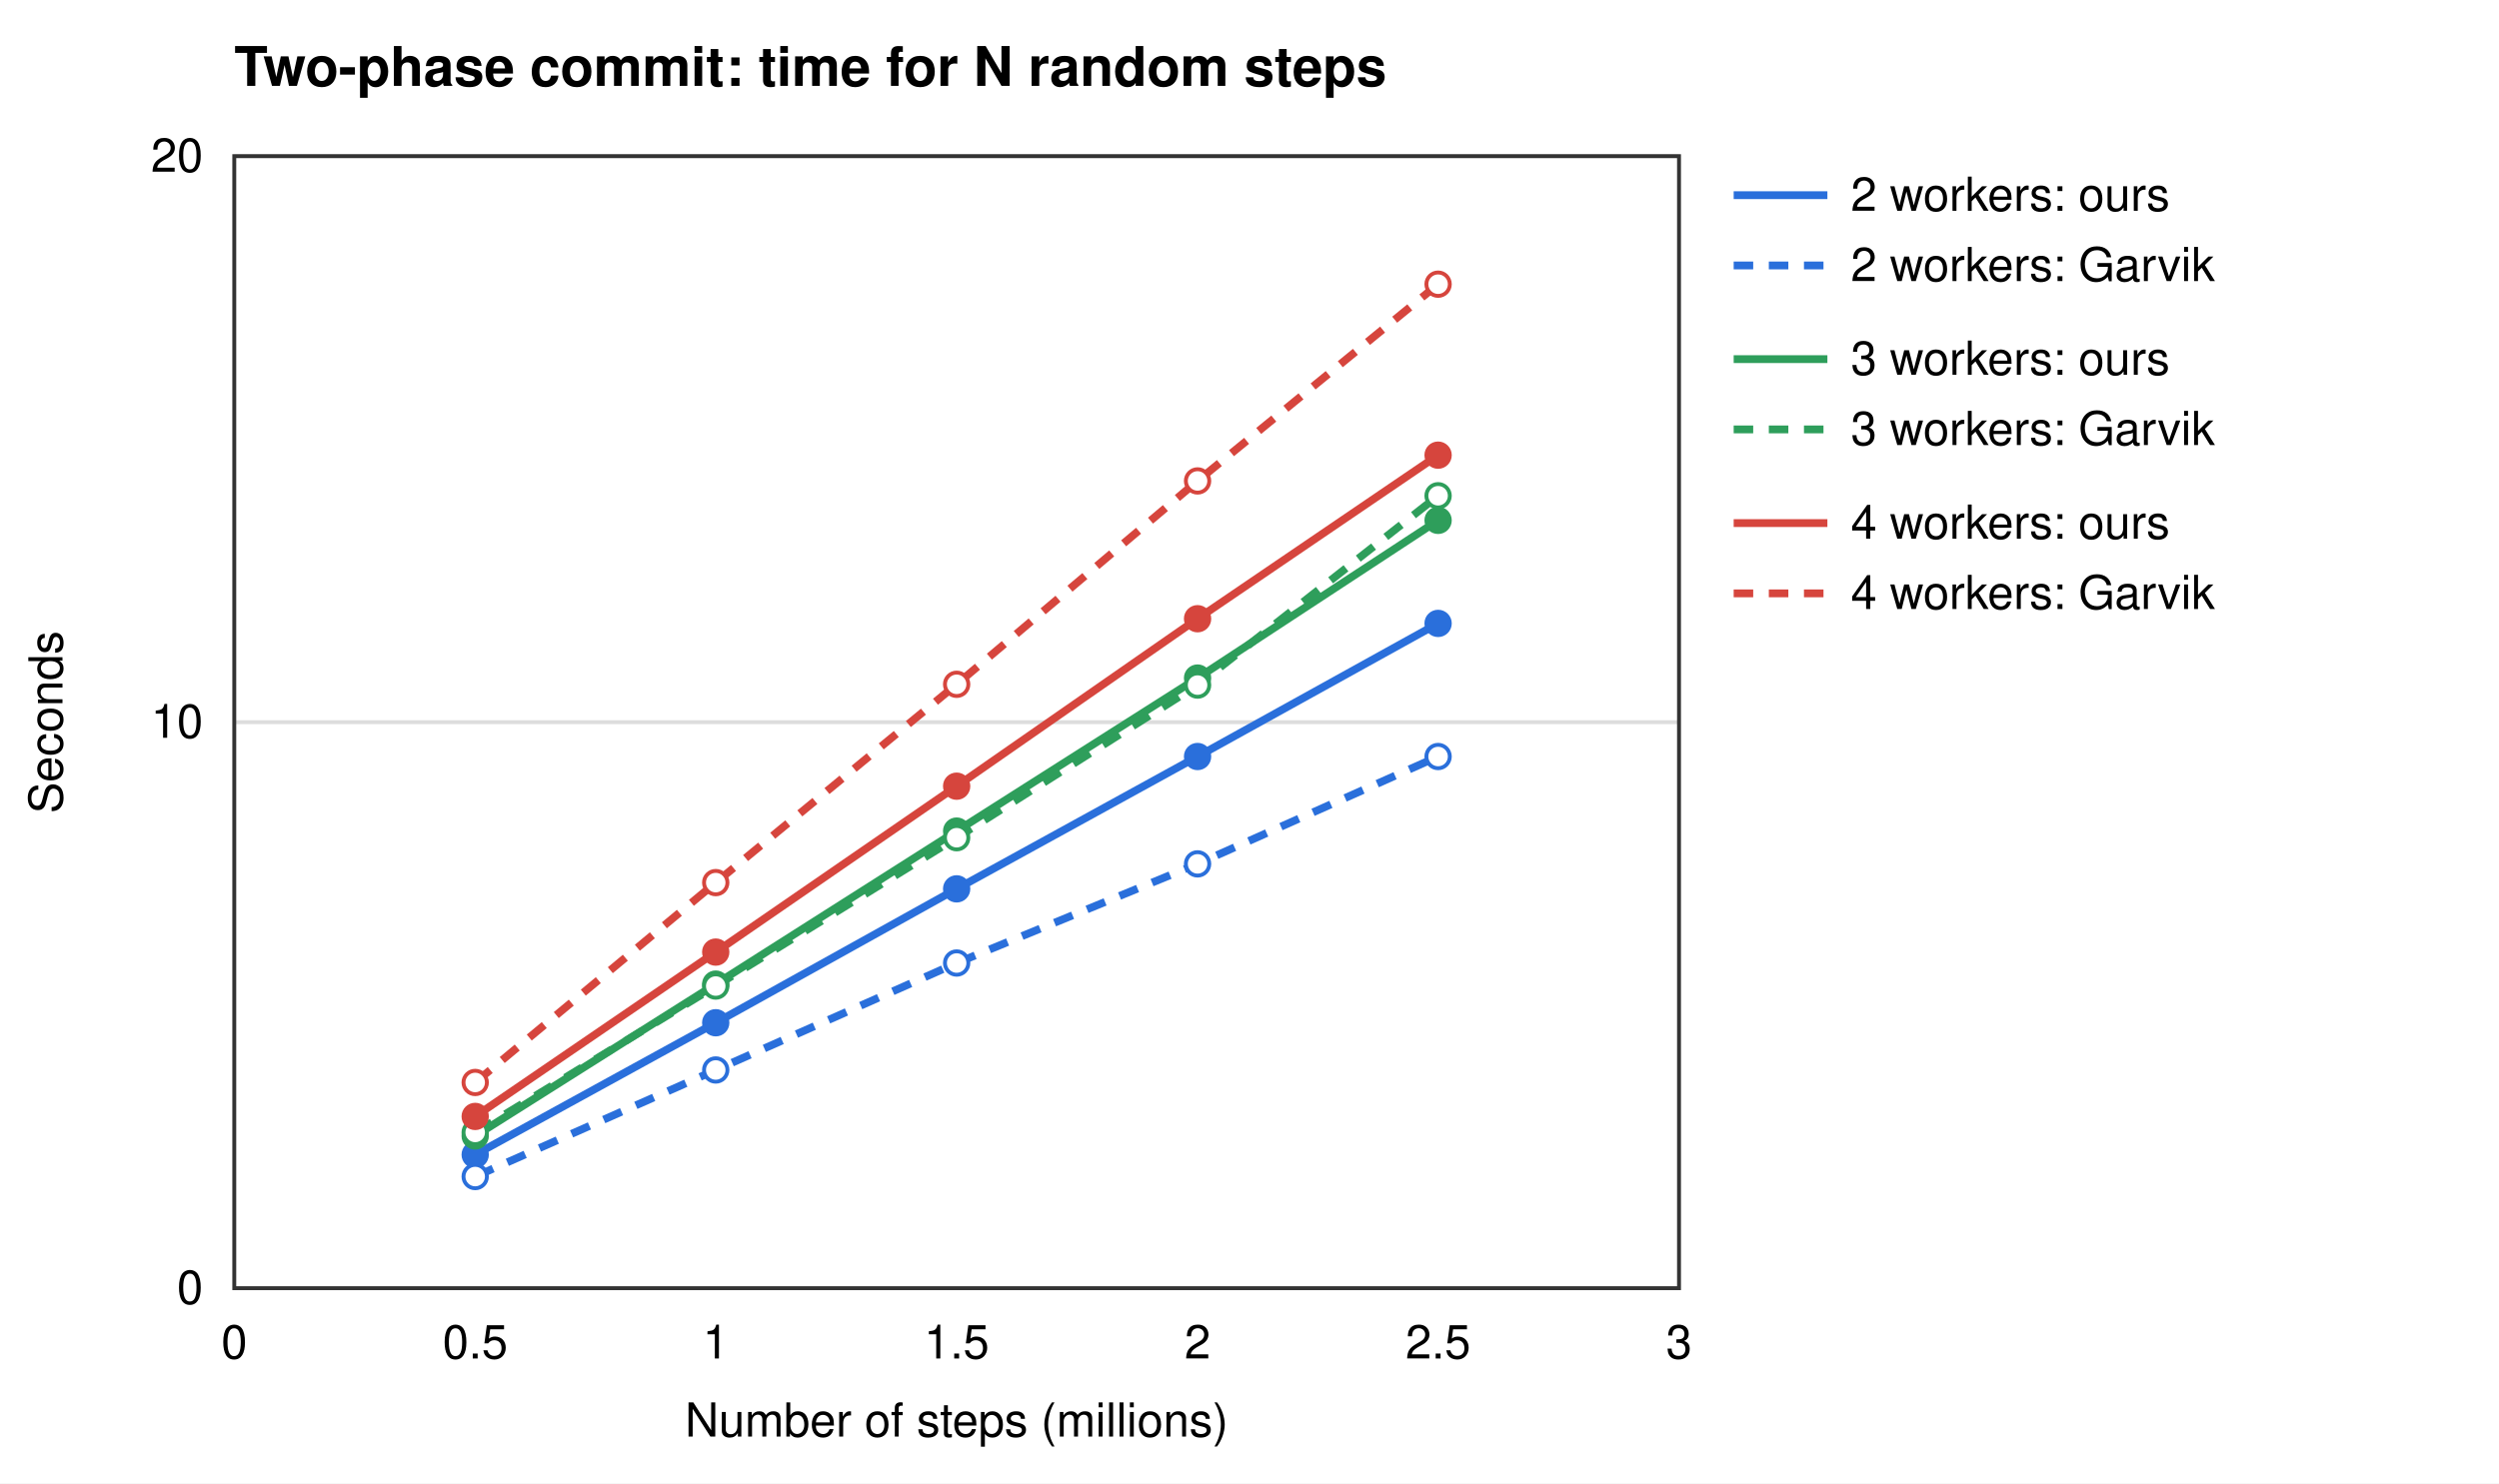
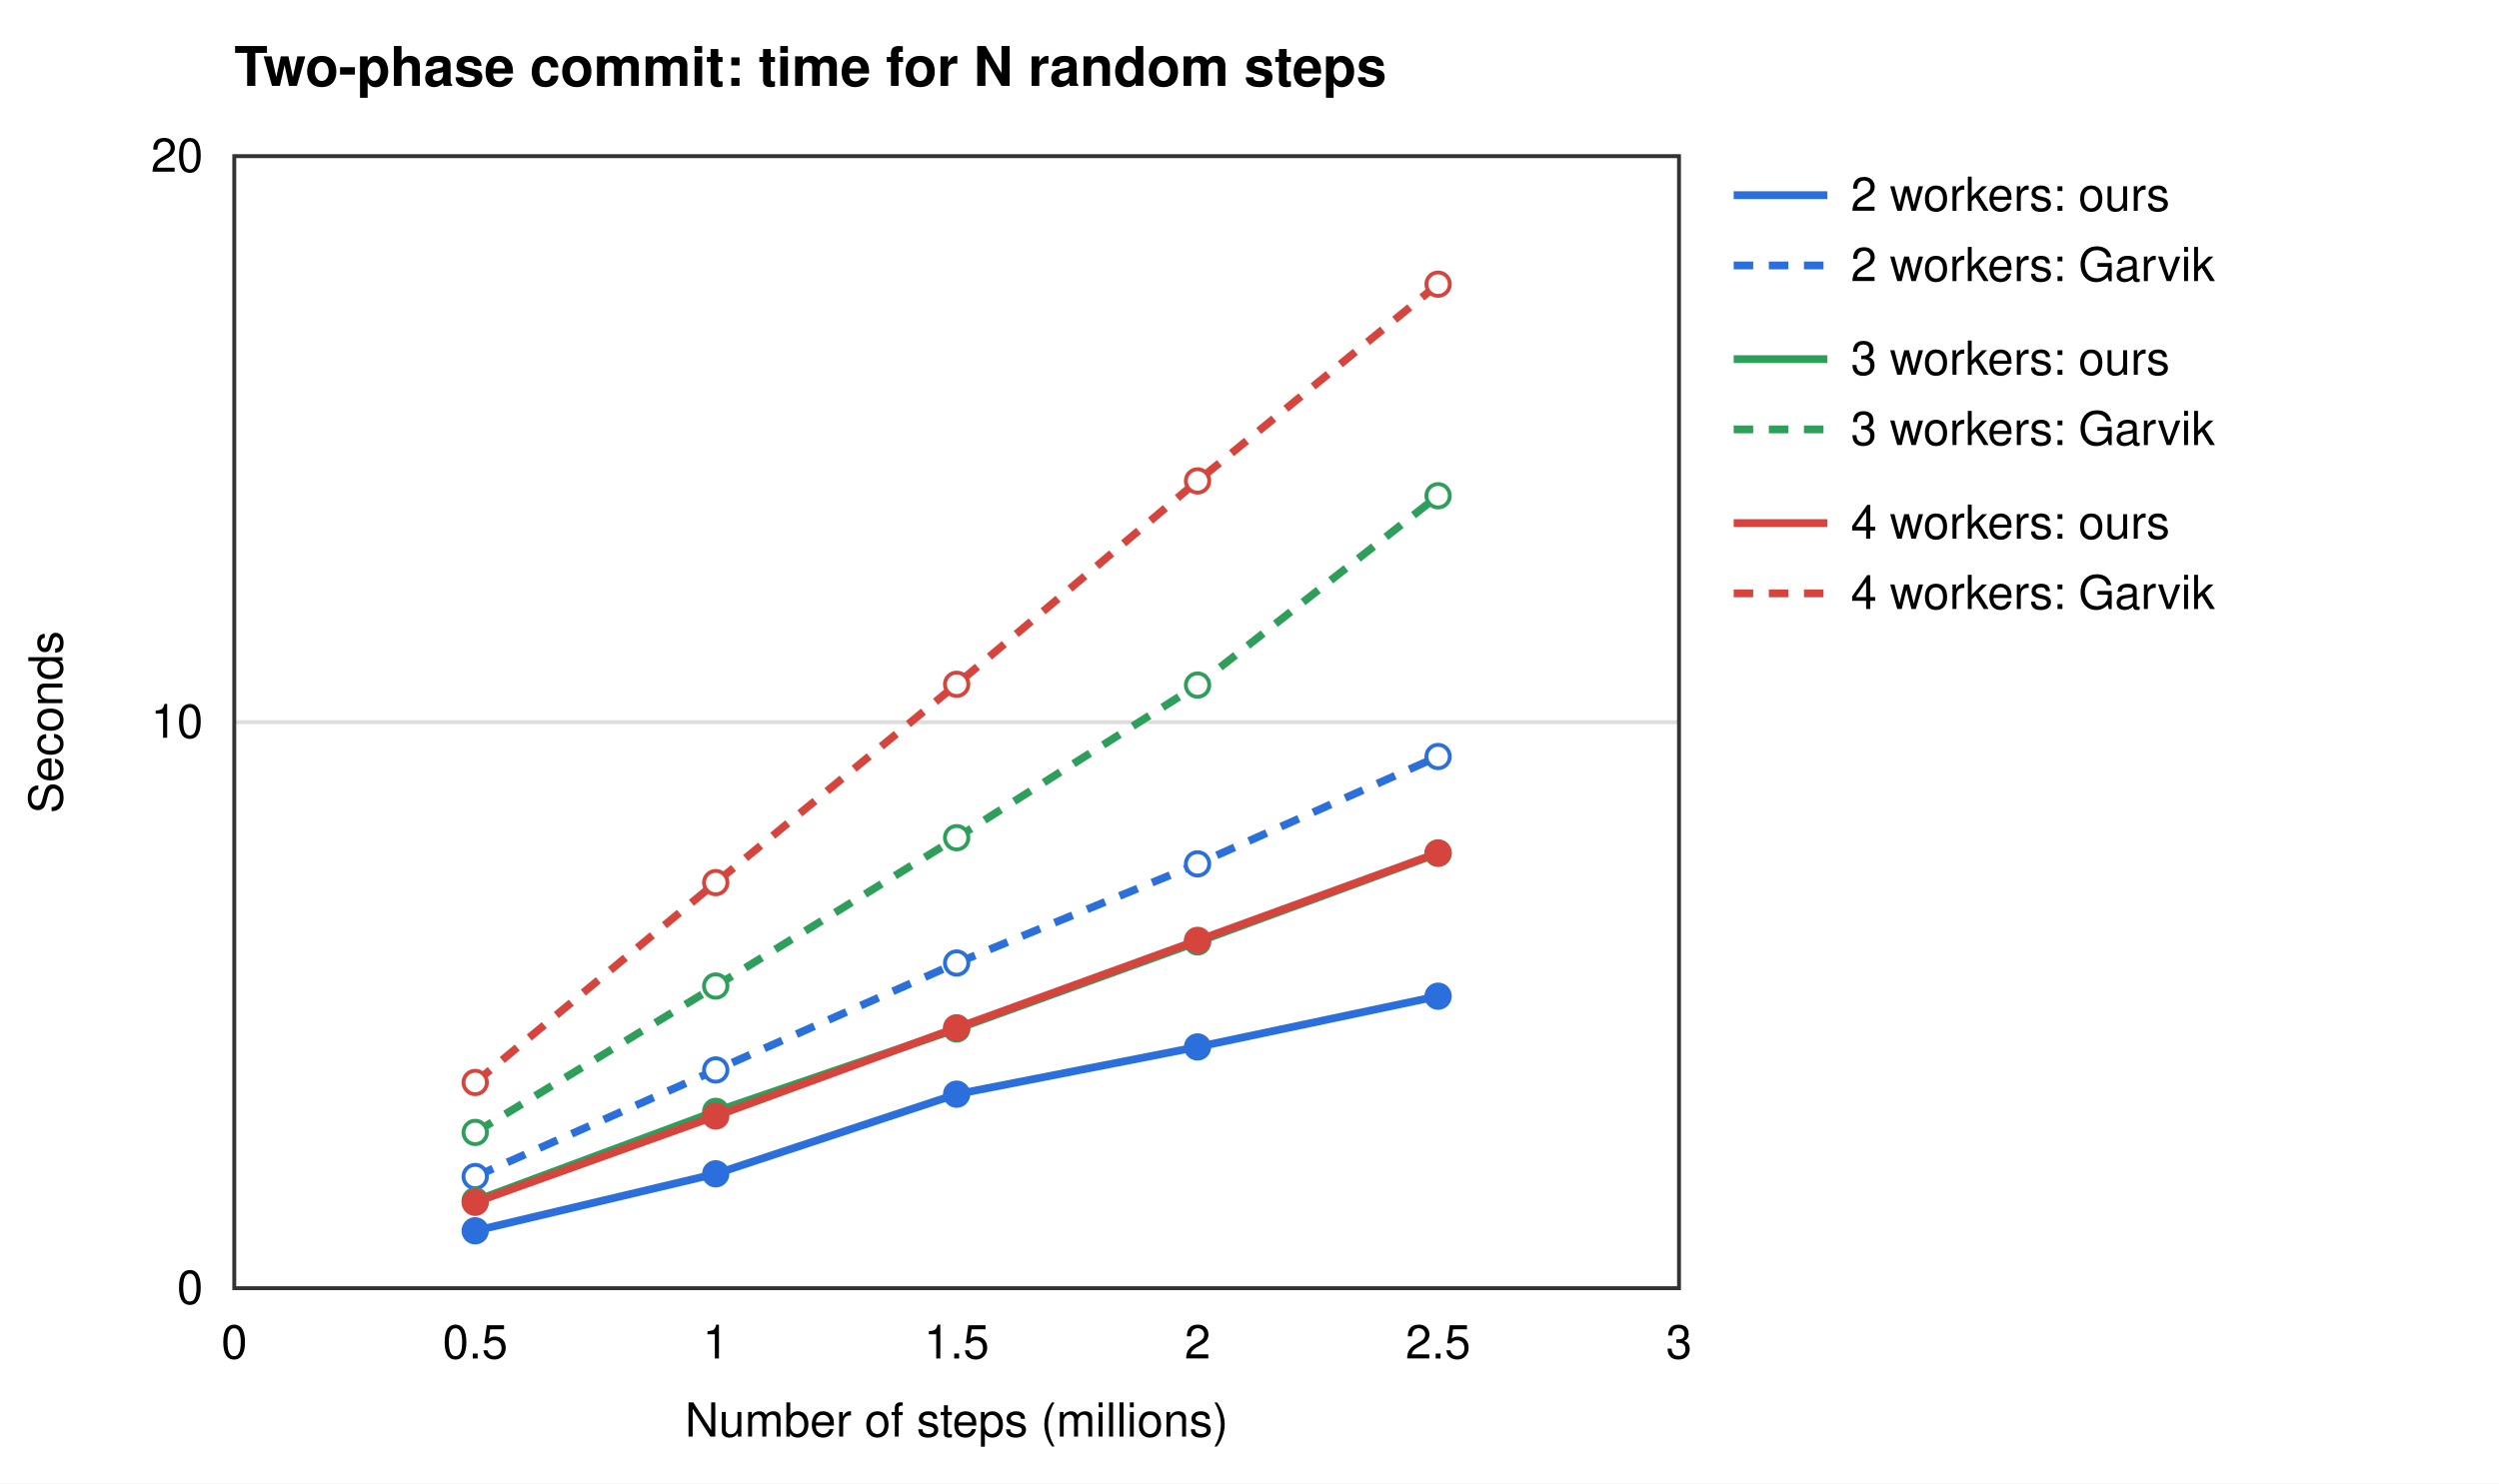
<svg xmlns="http://www.w3.org/2000/svg" viewBox="0 0 640 380" font-family="Helvetica, Arial, sans-serif" font-size="12">
  <rect width="100%" height="100%" fill="white" />
  <text x="60" y="22" font-size="14" font-weight="bold">Two-phase commit: time for N random steps</text>
  <line x1="60" x2="430" y1="330.0" y2="330.0" stroke="#ddd" />
  <text x="52" y="334.0" text-anchor="end">0</text>
  <line x1="60" x2="430" y1="185.0" y2="185.0" stroke="#ddd" />
  <text x="52" y="189.0" text-anchor="end">10</text>
  <line x1="60" x2="430" y1="40.0" y2="40.0" stroke="#ddd" />
  <text x="52" y="44.0" text-anchor="end">20</text>
  <text x="60.0" y="348" text-anchor="middle">0</text>
  <text x="121.7" y="348" text-anchor="middle">0.5</text>
  <text x="183.3" y="348" text-anchor="middle">1</text>
  <text x="245.0" y="348" text-anchor="middle">1.5</text>
  <text x="306.7" y="348" text-anchor="middle">2</text>
  <text x="368.3" y="348" text-anchor="middle">2.5</text>
  <text x="430.0" y="348" text-anchor="middle">3</text>
  <rect x="60" y="40" width="370" height="290" fill="none" stroke="#333" />
  <text x="245.0" y="368" text-anchor="middle">Number of steps (millions)</text>
  <text transform="translate(16 185.0) rotate(-90)" text-anchor="middle">Seconds</text>
-   <polyline points="121.7,295.8 183.3,262.0 245.0,227.7 306.7,193.8 368.3,159.7" fill="none" stroke="#2a6fdb" stroke-width="2" />
-   <circle cx="121.7" cy="295.8" r="3" fill="#2a6fdb" stroke="#2a6fdb" />
-   <circle cx="183.3" cy="262.0" r="3" fill="#2a6fdb" stroke="#2a6fdb" />
-   <circle cx="245.0" cy="227.7" r="3" fill="#2a6fdb" stroke="#2a6fdb" />
-   <circle cx="306.7" cy="193.8" r="3" fill="#2a6fdb" stroke="#2a6fdb" />
-   <circle cx="368.3" cy="159.7" r="3" fill="#2a6fdb" stroke="#2a6fdb" />
+   <polyline points="121.7,315.3 183.3,300.7 245.0,280.3 306.7,268.2 368.3,255.2" fill="none" stroke="#2a6fdb" stroke-width="2" />
+   <circle cx="121.7" cy="315.3" r="3" fill="#2a6fdb" stroke="#2a6fdb" />
+   <circle cx="183.3" cy="300.7" r="3" fill="#2a6fdb" stroke="#2a6fdb" />
+   <circle cx="245.0" cy="280.3" r="3" fill="#2a6fdb" stroke="#2a6fdb" />
+   <circle cx="306.7" cy="268.2" r="3" fill="#2a6fdb" stroke="#2a6fdb" />
+   <circle cx="368.3" cy="255.2" r="3" fill="#2a6fdb" stroke="#2a6fdb" />
  <polyline points="121.7,301.4 183.3,274.1 245.0,246.7 306.7,221.3 368.3,193.8" fill="none" stroke="#2a6fdb" stroke-width="2" stroke-dasharray="5 4" />
  <circle cx="121.7" cy="301.4" r="3" fill="white" stroke="#2a6fdb" />
  <circle cx="183.3" cy="274.1" r="3" fill="white" stroke="#2a6fdb" />
  <circle cx="245.0" cy="246.7" r="3" fill="white" stroke="#2a6fdb" />
  <circle cx="306.7" cy="221.3" r="3" fill="white" stroke="#2a6fdb" />
  <circle cx="368.3" cy="193.8" r="3" fill="white" stroke="#2a6fdb" />
  <line x1="444" x2="468" y1="50" y2="50" stroke="#2a6fdb" stroke-width="2" />
  <text x="474" y="54">2 workers: ours</text>
  <line x1="444" x2="468" y1="68" y2="68" stroke="#2a6fdb" stroke-width="2" stroke-dasharray="5 4" />
  <text x="474" y="72">2 workers: Garvik</text>
-   <polyline points="121.7,291.0 183.3,252.1 245.0,212.9 306.7,173.7 368.3,133.3" fill="none" stroke="#2e9e5b" stroke-width="2" />
-   <circle cx="121.7" cy="291.0" r="3" fill="#2e9e5b" stroke="#2e9e5b" />
-   <circle cx="183.3" cy="252.1" r="3" fill="#2e9e5b" stroke="#2e9e5b" />
-   <circle cx="245.0" cy="212.9" r="3" fill="#2e9e5b" stroke="#2e9e5b" />
-   <circle cx="306.7" cy="173.7" r="3" fill="#2e9e5b" stroke="#2e9e5b" />
-   <circle cx="368.3" cy="133.3" r="3" fill="#2e9e5b" stroke="#2e9e5b" />
+   <polyline points="121.7,307.6 183.3,284.7 245.0,263.6 306.7,241.3 368.3,218.6" fill="none" stroke="#2e9e5b" stroke-width="2" />
+   <circle cx="121.7" cy="307.6" r="3" fill="#2e9e5b" stroke="#2e9e5b" />
+   <circle cx="183.3" cy="284.7" r="3" fill="#2e9e5b" stroke="#2e9e5b" />
+   <circle cx="245.0" cy="263.6" r="3" fill="#2e9e5b" stroke="#2e9e5b" />
+   <circle cx="306.7" cy="241.3" r="3" fill="#2e9e5b" stroke="#2e9e5b" />
+   <circle cx="368.3" cy="218.6" r="3" fill="#2e9e5b" stroke="#2e9e5b" />
  <polyline points="121.7,290.1 183.3,252.6 245.0,214.6 306.7,175.5 368.3,127.0" fill="none" stroke="#2e9e5b" stroke-width="2" stroke-dasharray="5 4" />
  <circle cx="121.7" cy="290.1" r="3" fill="white" stroke="#2e9e5b" />
  <circle cx="183.3" cy="252.6" r="3" fill="white" stroke="#2e9e5b" />
  <circle cx="245.0" cy="214.6" r="3" fill="white" stroke="#2e9e5b" />
  <circle cx="306.7" cy="175.5" r="3" fill="white" stroke="#2e9e5b" />
  <circle cx="368.3" cy="127.0" r="3" fill="white" stroke="#2e9e5b" />
  <line x1="444" x2="468" y1="92" y2="92" stroke="#2e9e5b" stroke-width="2" />
  <text x="474" y="96">3 workers: ours</text>
  <line x1="444" x2="468" y1="110" y2="110" stroke="#2e9e5b" stroke-width="2" stroke-dasharray="5 4" />
  <text x="474" y="114">3 workers: Garvik</text>
-   <polyline points="121.7,286.0 183.3,243.9 245.0,201.4 306.7,158.5 368.3,116.6" fill="none" stroke="#d6453d" stroke-width="2" />
-   <circle cx="121.7" cy="286.0" r="3" fill="#d6453d" stroke="#d6453d" />
-   <circle cx="183.3" cy="243.9" r="3" fill="#d6453d" stroke="#d6453d" />
-   <circle cx="245.0" cy="201.4" r="3" fill="#d6453d" stroke="#d6453d" />
-   <circle cx="306.7" cy="158.5" r="3" fill="#d6453d" stroke="#d6453d" />
-   <circle cx="368.3" cy="116.6" r="3" fill="#d6453d" stroke="#d6453d" />
+   <polyline points="121.7,308.0 183.3,285.9 245.0,263.3 306.7,240.9 368.3,218.5" fill="none" stroke="#d6453d" stroke-width="2" />
+   <circle cx="121.7" cy="308.0" r="3" fill="#d6453d" stroke="#d6453d" />
+   <circle cx="183.3" cy="285.9" r="3" fill="#d6453d" stroke="#d6453d" />
+   <circle cx="245.0" cy="263.3" r="3" fill="#d6453d" stroke="#d6453d" />
+   <circle cx="306.7" cy="240.9" r="3" fill="#d6453d" stroke="#d6453d" />
+   <circle cx="368.3" cy="218.5" r="3" fill="#d6453d" stroke="#d6453d" />
  <polyline points="121.7,277.3 183.3,226.1 245.0,175.3 306.7,123.2 368.3,72.8" fill="none" stroke="#d6453d" stroke-width="2" stroke-dasharray="5 4" />
  <circle cx="121.7" cy="277.3" r="3" fill="white" stroke="#d6453d" />
  <circle cx="183.3" cy="226.1" r="3" fill="white" stroke="#d6453d" />
  <circle cx="245.0" cy="175.3" r="3" fill="white" stroke="#d6453d" />
  <circle cx="306.7" cy="123.2" r="3" fill="white" stroke="#d6453d" />
  <circle cx="368.3" cy="72.8" r="3" fill="white" stroke="#d6453d" />
  <line x1="444" x2="468" y1="134" y2="134" stroke="#d6453d" stroke-width="2" />
  <text x="474" y="138">4 workers: ours</text>
  <line x1="444" x2="468" y1="152" y2="152" stroke="#d6453d" stroke-width="2" stroke-dasharray="5 4" />
  <text x="474" y="156">4 workers: Garvik</text>
</svg>
